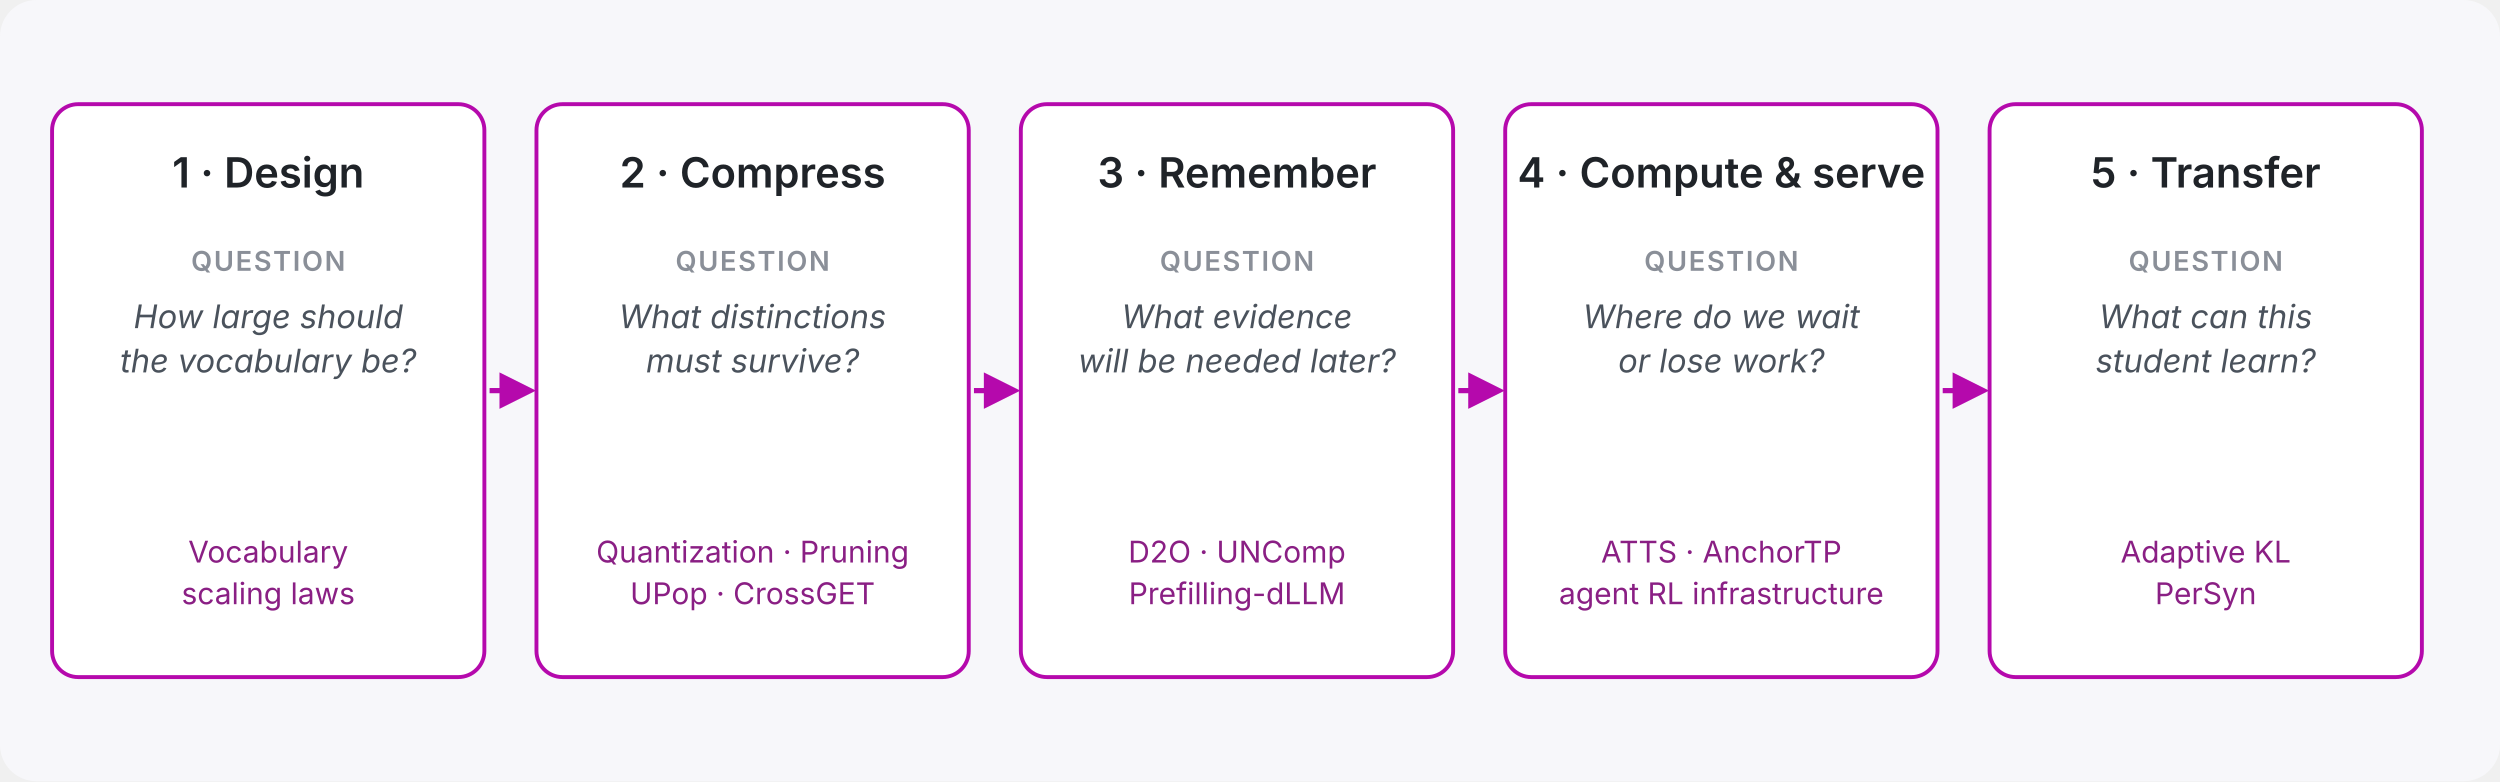
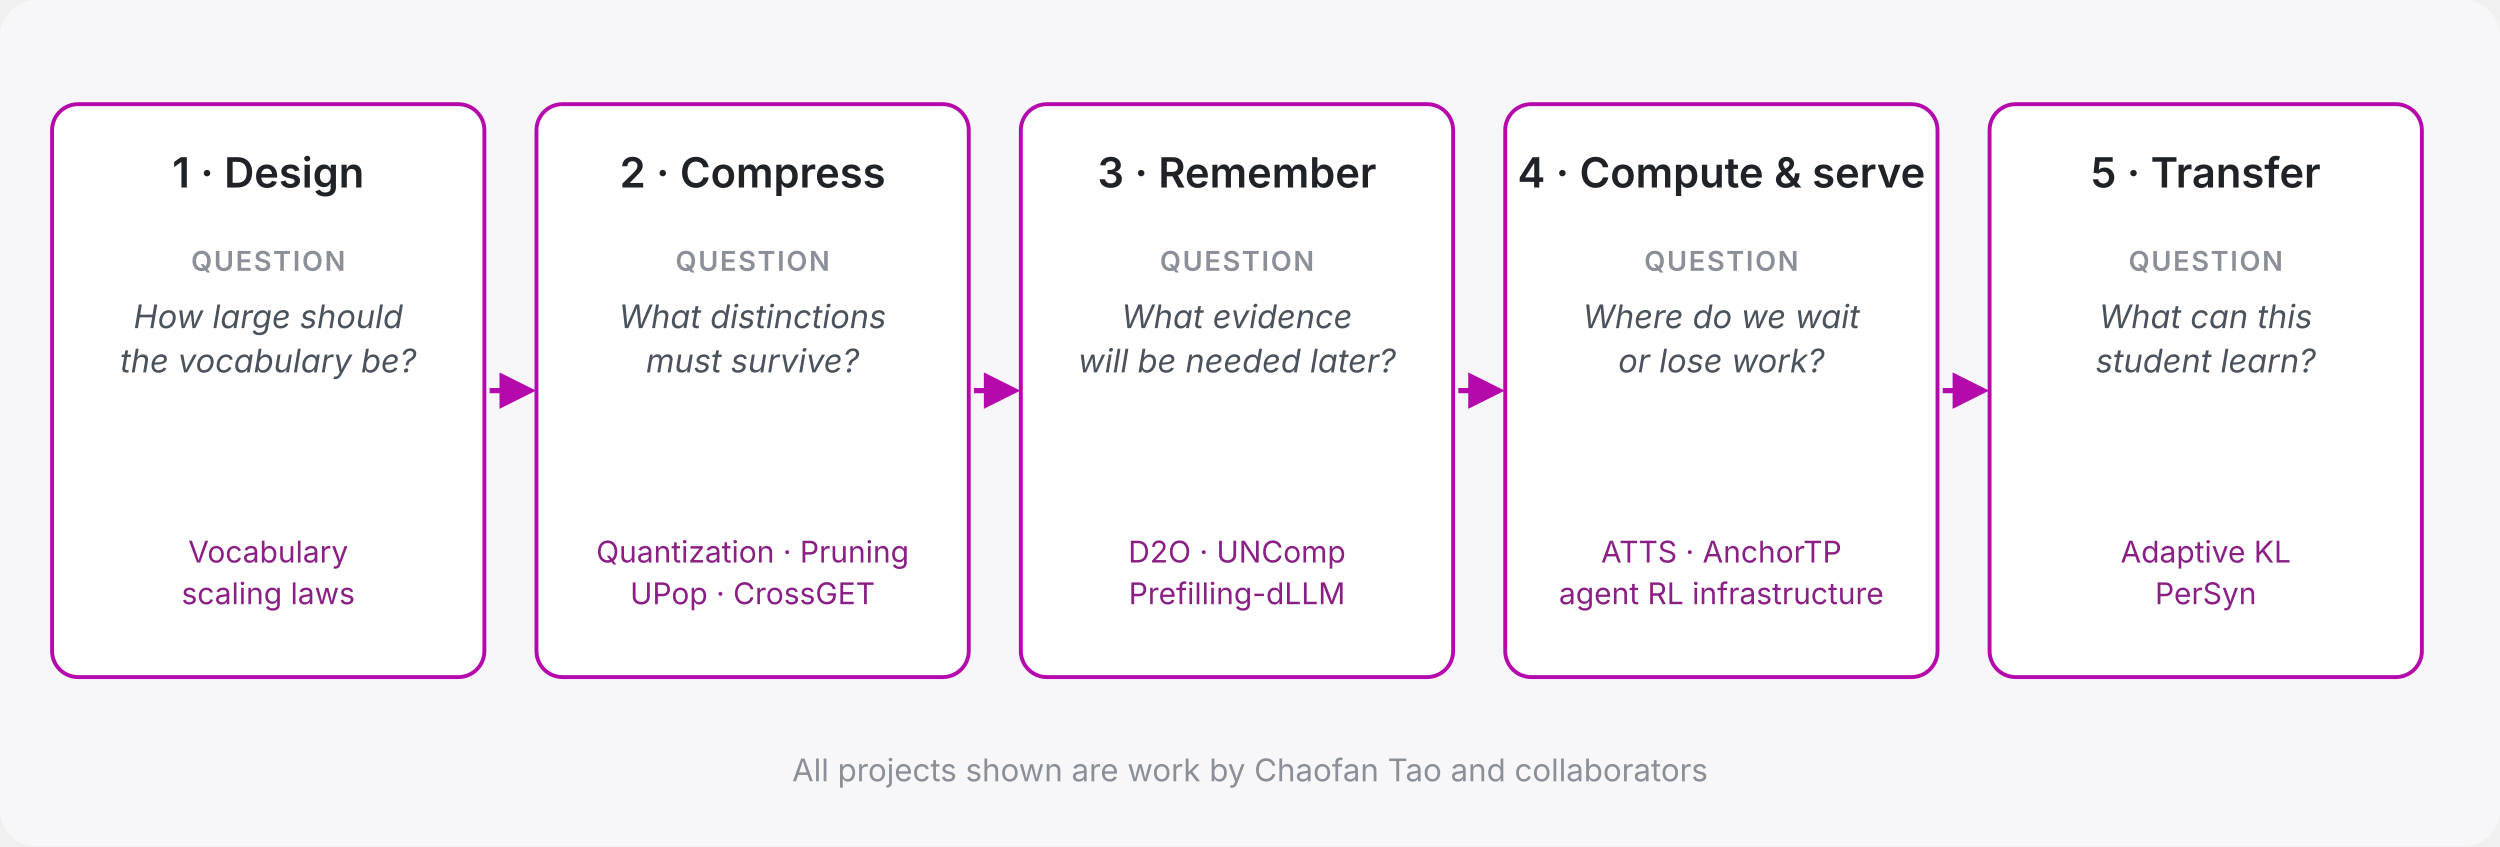
- <svg xmlns="http://www.w3.org/2000/svg" viewBox="0 0 960 300" width="960" height="300" role="img" aria-labelledby="t d">
+ <svg xmlns="http://www.w3.org/2000/svg" viewBox="0 0 960 325" width="960" height="325" role="img" aria-labelledby="t d">
  <defs>
    <marker id="a" viewBox="0 0 10 10" refX="8" refY="5" markerWidth="7" markerHeight="7" orient="auto">
      <path d="M0 0L10 5L0 10z" fill="#b509ac" />
    </marker>
  </defs>
  <style>
    text{font-family:Inter,-apple-system,"Segoe UI",Roboto,Helvetica,Arial,sans-serif;fill:#1f2328}
    .h{font-size:16px;font-weight:600}
    .l{font-size:10.5px;font-weight:600;letter-spacing:.06em;fill:#8a8f98}
    .q{font-size:12.5px;font-style:italic;fill:#4a525c}
    .w{font-size:11.5px;fill:#8a1f84}
    .box{fill:#fff;stroke:#b509ac;stroke-width:1.5}
    .arr{stroke:#b509ac;stroke-width:2}
  </style>
-   <rect width="960" height="300" rx="14" fill="#f7f7fa" />
+   <rect width="960" height="325" rx="14" fill="#f7f7fa" />
  <g transform="translate(20 40)">
    <rect class="box" width="166" height="220" rx="10" />
    <text x="83" y="32" text-anchor="middle" class="h">1 · Design</text>
    <text x="83" y="64" text-anchor="middle" class="l">QUESTION</text>
    <text x="83" y="86" text-anchor="middle" class="q">How large should</text>
    <text x="83" y="103" text-anchor="middle" class="q">the vocabulary be?</text>
    <text x="83" y="176" text-anchor="middle" class="w">Vocabulary</text>
    <text x="83" y="192" text-anchor="middle" class="w">scaling laws</text>
  </g>
  <g transform="translate(206 40)">
    <rect class="box" width="166" height="220" rx="10" />
    <text x="83" y="32" text-anchor="middle" class="h">2 · Compress</text>
    <text x="83" y="64" text-anchor="middle" class="l">QUESTION</text>
    <text x="83" y="86" text-anchor="middle" class="q">What distinctions</text>
    <text x="83" y="103" text-anchor="middle" class="q">must survive?</text>
    <text x="83" y="176" text-anchor="middle" class="w">Quantization · Pruning</text>
    <text x="83" y="192" text-anchor="middle" class="w">UPop · CrossGET</text>
  </g>
  <g transform="translate(392 40)">
    <rect class="box" width="166" height="220" rx="10" />
    <text x="83" y="32" text-anchor="middle" class="h">3 · Remember</text>
    <text x="83" y="64" text-anchor="middle" class="l">QUESTION</text>
    <text x="83" y="86" text-anchor="middle" class="q">What evidence</text>
    <text x="83" y="103" text-anchor="middle" class="q">will be needed later?</text>
    <text x="83" y="176" text-anchor="middle" class="w">D2O · UNComp</text>
    <text x="83" y="192" text-anchor="middle" class="w">Prefilling-dLLM</text>
  </g>
  <g transform="translate(578 40)">
    <rect class="box" width="166" height="220" rx="10" />
    <text x="83" y="32" text-anchor="middle" class="h">4 · Compute &amp; serve</text>
    <text x="83" y="64" text-anchor="middle" class="l">QUESTION</text>
    <text x="83" y="86" text-anchor="middle" class="q">Where do we wait</text>
    <text x="83" y="103" text-anchor="middle" class="q">or lose work?</text>
    <text x="83" y="176" text-anchor="middle" class="w">ATTS · AnchorTP</text>
    <text x="83" y="192" text-anchor="middle" class="w">agent RL infrastructure</text>
  </g>
  <g transform="translate(764 40)">
    <rect class="box" width="166" height="220" rx="10" />
    <text x="83" y="32" text-anchor="middle" class="h">5 · Transfer</text>
    <text x="83" y="64" text-anchor="middle" class="l">QUESTION</text>
    <text x="83" y="86" text-anchor="middle" class="q">What can this</text>
    <text x="83" y="103" text-anchor="middle" class="q">student learn?</text>
    <text x="83" y="176" text-anchor="middle" class="w">Adaptive KL</text>
    <text x="83" y="192" text-anchor="middle" class="w">PerSyn</text>
  </g>
  <line class="arr" x1="188" y1="150" x2="203" y2="150" marker-end="url(#a)" />
  <line class="arr" x1="374" y1="150" x2="389" y2="150" marker-end="url(#a)" />
  <line class="arr" x1="560" y1="150" x2="575" y2="150" marker-end="url(#a)" />
  <line class="arr" x1="746" y1="150" x2="761" y2="150" marker-end="url(#a)" />
+   <text x="480" y="300" text-anchor="middle" style="font-size:12px;fill:#8a8f98">All projects shown are work by Chaofan Tao and collaborators</text>
</svg>
